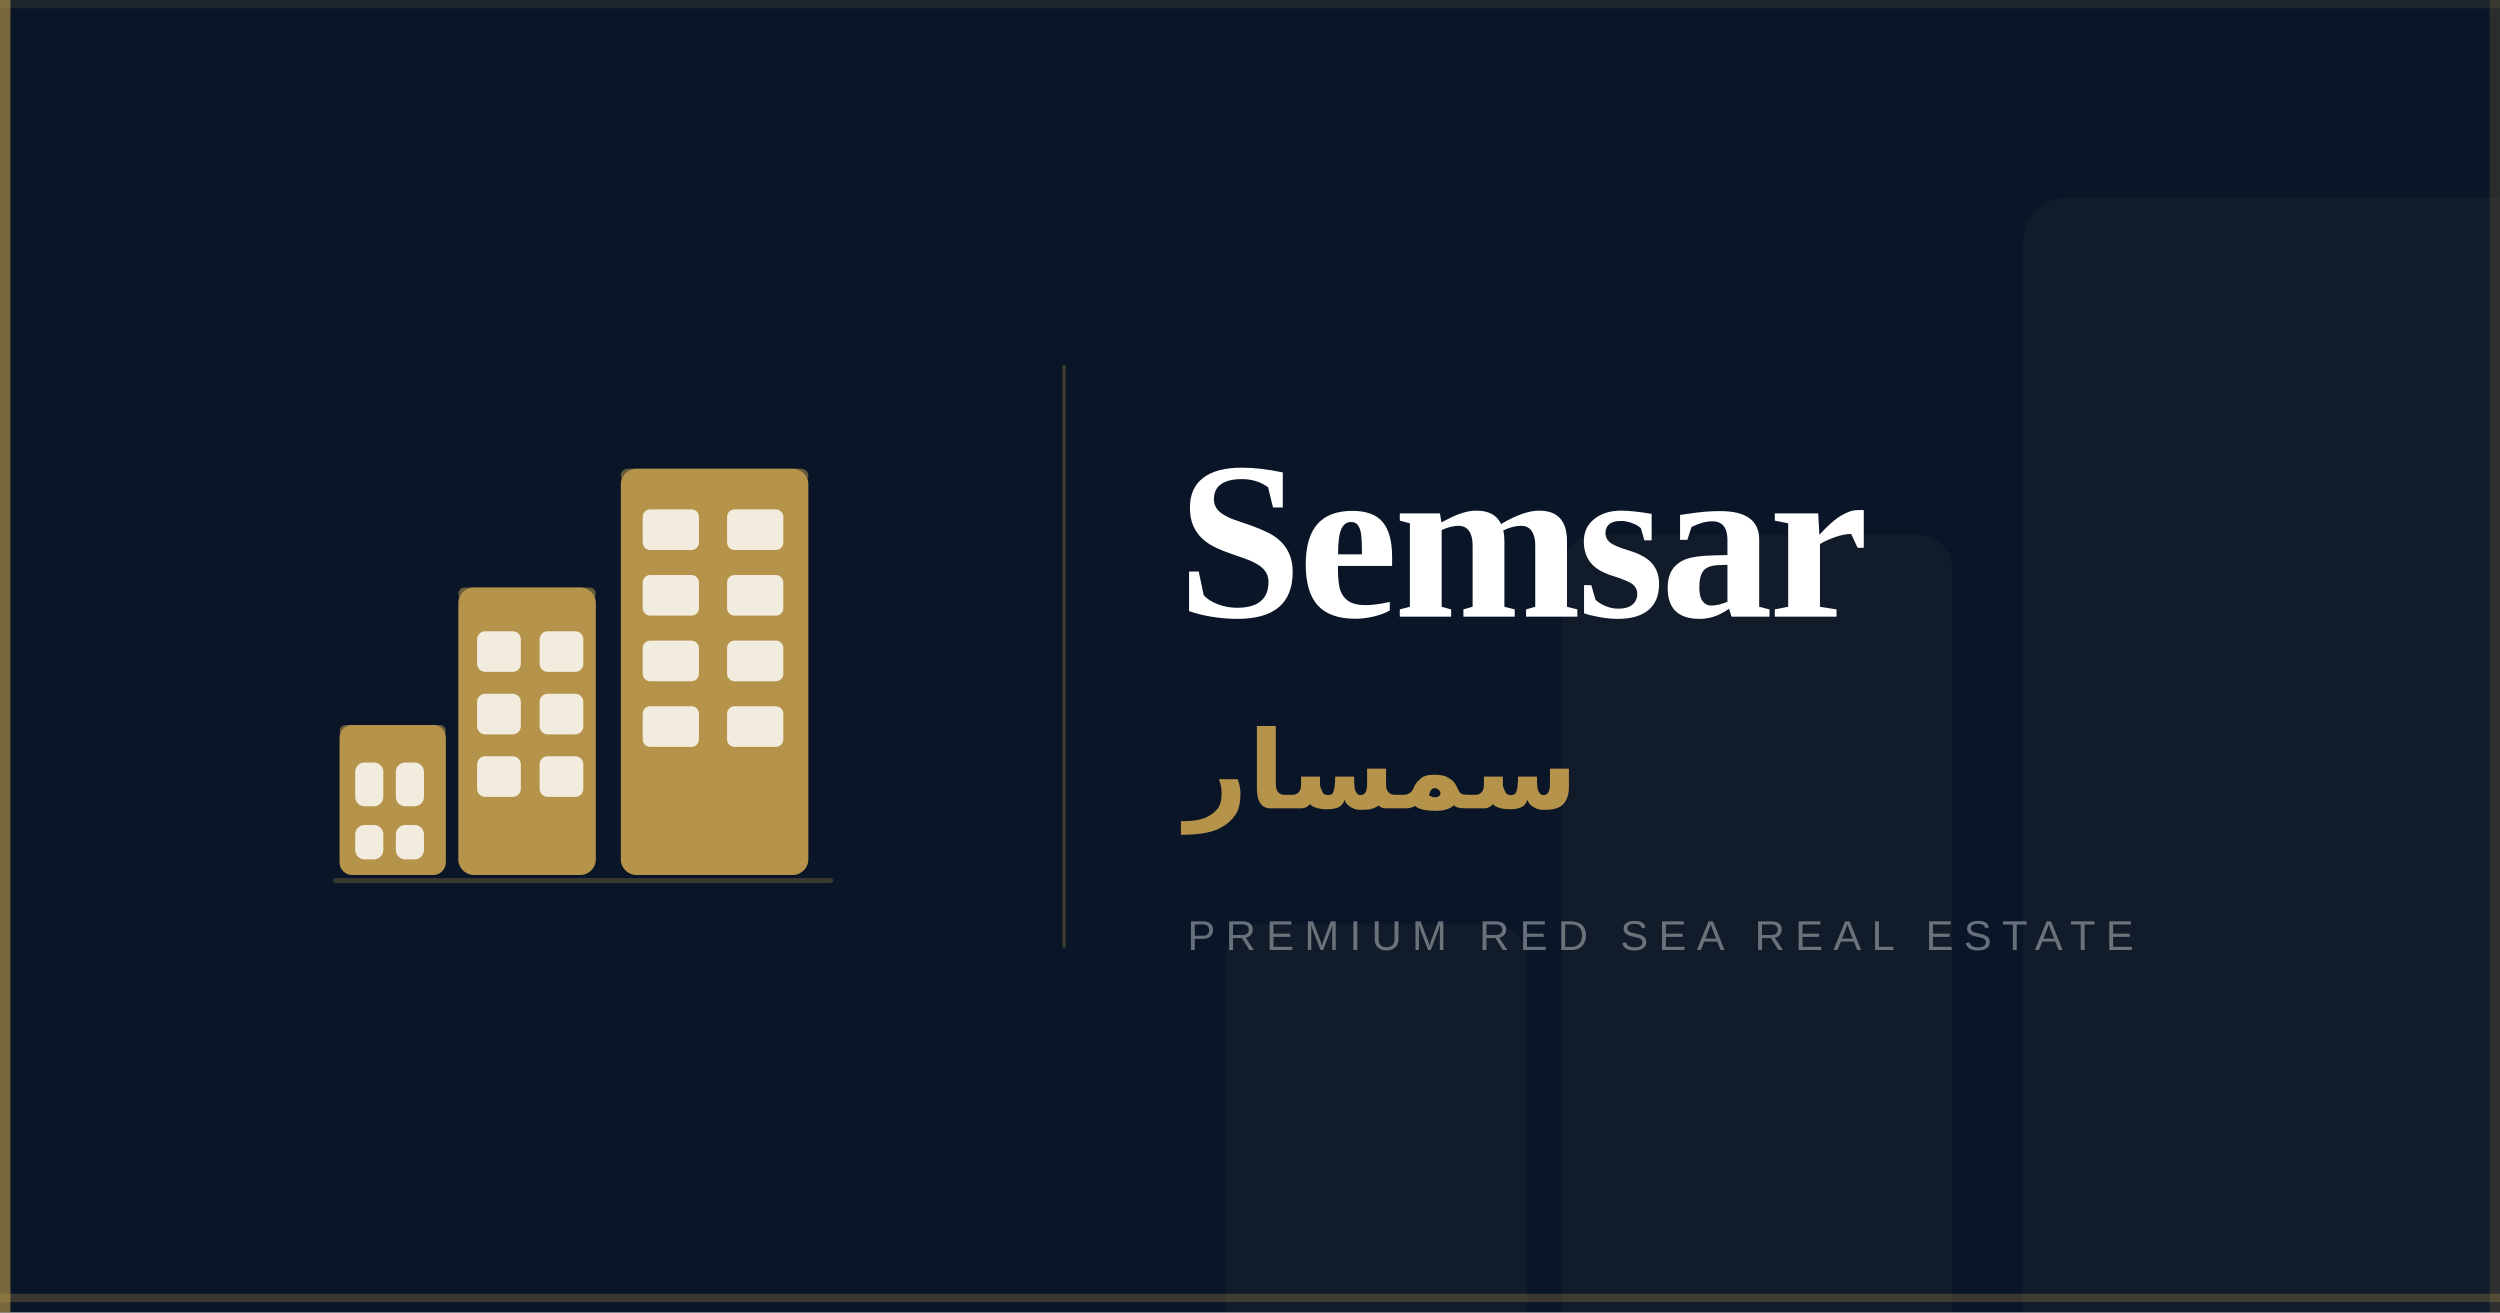
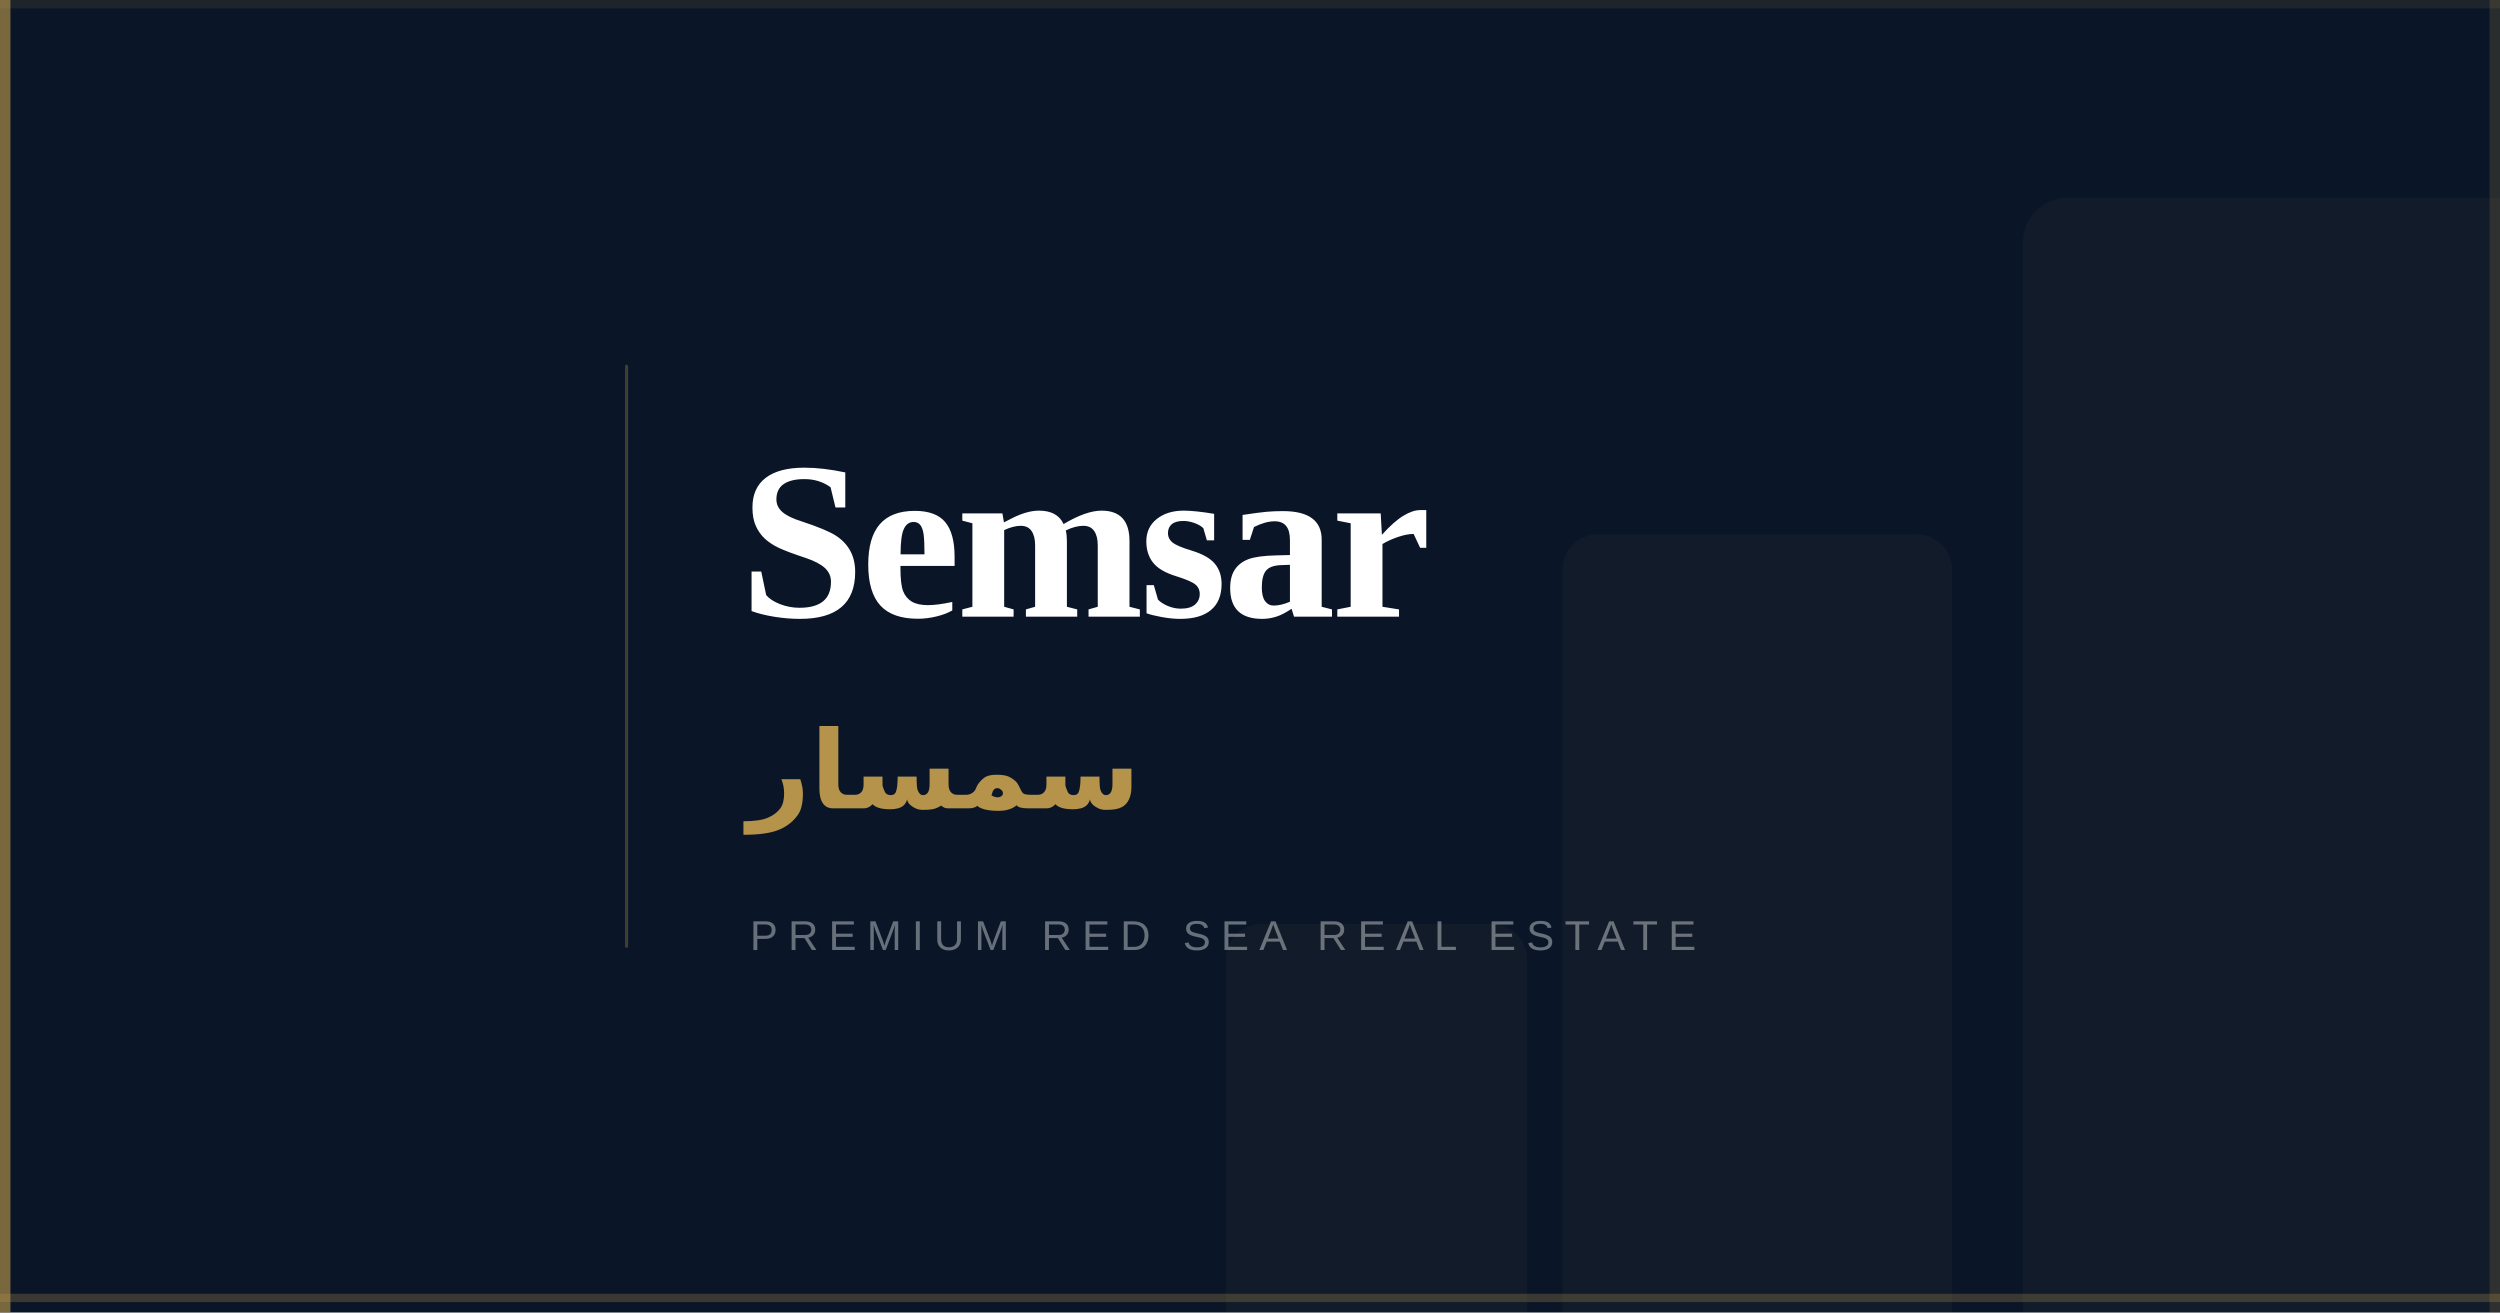
<svg xmlns="http://www.w3.org/2000/svg" viewBox="0 0 1200 630" width="1200" height="630" fill="none">
  <rect width="1200" height="630" fill="#0A1628" />
  <rect x="0" y="0" width="5" height="630" fill="#B5934A" opacity="0.65" />
  <rect x="1195" y="0" width="5" height="630" fill="#B5934A" opacity="0.18" />
  <rect x="0" y="621" width="1200" height="4" fill="#B5934A" opacity="0.28" />
  <rect x="0" y="0" width="1200" height="4" fill="#B5934A" opacity="0.12" />
  <g opacity="0.04" transform="translate(580, 10) scale(8.5)">
    <rect x="1" y="51" width="17" height="24" rx="2" fill="#B5934A" />
    <rect x="20" y="29" width="22" height="46" rx="2" fill="#B5934A" />
    <rect x="46" y="10" width="30" height="65" rx="2.5" fill="#B5934A" />
  </g>
-   <g transform="translate(160, 195) scale(3.0)">
-     <rect x="0" y="75.5" width="80" height="0.8" rx="0.4" fill="#B5934A" opacity="0.28" />
-     <rect x="1" y="51" width="17" height="24" rx="2" fill="#B5934A" />
-     <rect x="1" y="51" width="17" height="1.8" rx="1" fill="#B5934A" opacity="0.55" />
-     <rect x="3.5" y="57" width="4.5" height="7" rx="1.5" fill="white" opacity="0.82" />
-     <rect x="10" y="57" width="4.5" height="7" rx="1.5" fill="white" opacity="0.82" />
-     <rect x="3.5" y="67" width="4.5" height="5.5" rx="1.5" fill="white" opacity="0.82" />
-     <rect x="10" y="67" width="4.5" height="5.5" rx="1.5" fill="white" opacity="0.82" />
-     <rect x="20" y="29" width="22" height="46" rx="2.5" fill="#B5934A" />
-     <rect x="20" y="29" width="22" height="2" rx="1" fill="#B5934A" opacity="0.55" />
-     <rect x="23" y="36" width="7" height="6.5" rx="1.3" fill="white" opacity="0.82" />
-     <rect x="33" y="36" width="7" height="6.5" rx="1.3" fill="white" opacity="0.82" />
-     <rect x="23" y="46" width="7" height="6.5" rx="1.3" fill="white" opacity="0.82" />
-     <rect x="33" y="46" width="7" height="6.5" rx="1.3" fill="white" opacity="0.82" />
-     <rect x="23" y="56" width="7" height="6.5" rx="1.3" fill="white" opacity="0.82" />
-     <rect x="33" y="56" width="7" height="6.5" rx="1.3" fill="white" opacity="0.82" />
-     <rect x="46" y="10" width="30" height="65" rx="2.5" fill="#B5934A" />
-     <rect x="46" y="10" width="30" height="2.2" rx="1.1" fill="#B5934A" opacity="0.55" />
-     <rect x="49.5" y="16.5" width="9" height="6.5" rx="1.2" fill="white" opacity="0.82" />
-     <rect x="63" y="16.5" width="9" height="6.5" rx="1.2" fill="white" opacity="0.82" />
-     <rect x="49.5" y="27" width="9" height="6.5" rx="1.2" fill="white" opacity="0.82" />
-     <rect x="63" y="27" width="9" height="6.5" rx="1.2" fill="white" opacity="0.82" />
-     <rect x="49.5" y="37.5" width="9" height="6.5" rx="1.2" fill="white" opacity="0.82" />
-     <rect x="63" y="37.5" width="9" height="6.5" rx="1.2" fill="white" opacity="0.82" />
-     <rect x="49.5" y="48" width="9" height="6.5" rx="1.2" fill="white" opacity="0.82" />
-     <rect x="63" y="48" width="9" height="6.5" rx="1.2" fill="white" opacity="0.82" />
-   </g>
-   <rect x="510" y="175" width="1.5" height="280" rx="1" fill="#B5934A" opacity="0.32" />
-   <text x="565" y="296" font-family="Georgia, 'Times New Roman', serif" font-size="108" font-weight="bold" fill="white" text-anchor="start" letter-spacing="-2">Semsar</text>
-   <text x="569" y="388" font-family="'Segoe UI', Arial, sans-serif" font-size="52" font-weight="600" fill="#B5934A" text-anchor="start">سمسار</text>
-   <text x="570" y="456" font-family="'Segoe UI', Arial, sans-serif" font-size="20" fill="white" opacity="0.38" text-anchor="start" letter-spacing="5">PREMIUM RED SEA REAL ESTATE</text>
+   <rect x="300" y="175" width="1.5" height="280" rx="1" fill="#B5934A" opacity="0.32" />
+   <text x="355" y="296" font-family="Georgia, 'Times New Roman', serif" font-size="108" font-weight="bold" fill="white" text-anchor="start" letter-spacing="-2">Semsar</text>
+   <text x="359" y="388" font-family="'Segoe UI', Arial, sans-serif" font-size="52" font-weight="600" fill="#B5934A" text-anchor="start">سمسار</text>
+   <text x="360" y="456" font-family="'Segoe UI', Arial, sans-serif" font-size="20" fill="white" opacity="0.38" text-anchor="start" letter-spacing="5">PREMIUM RED SEA REAL ESTATE</text>
</svg>
